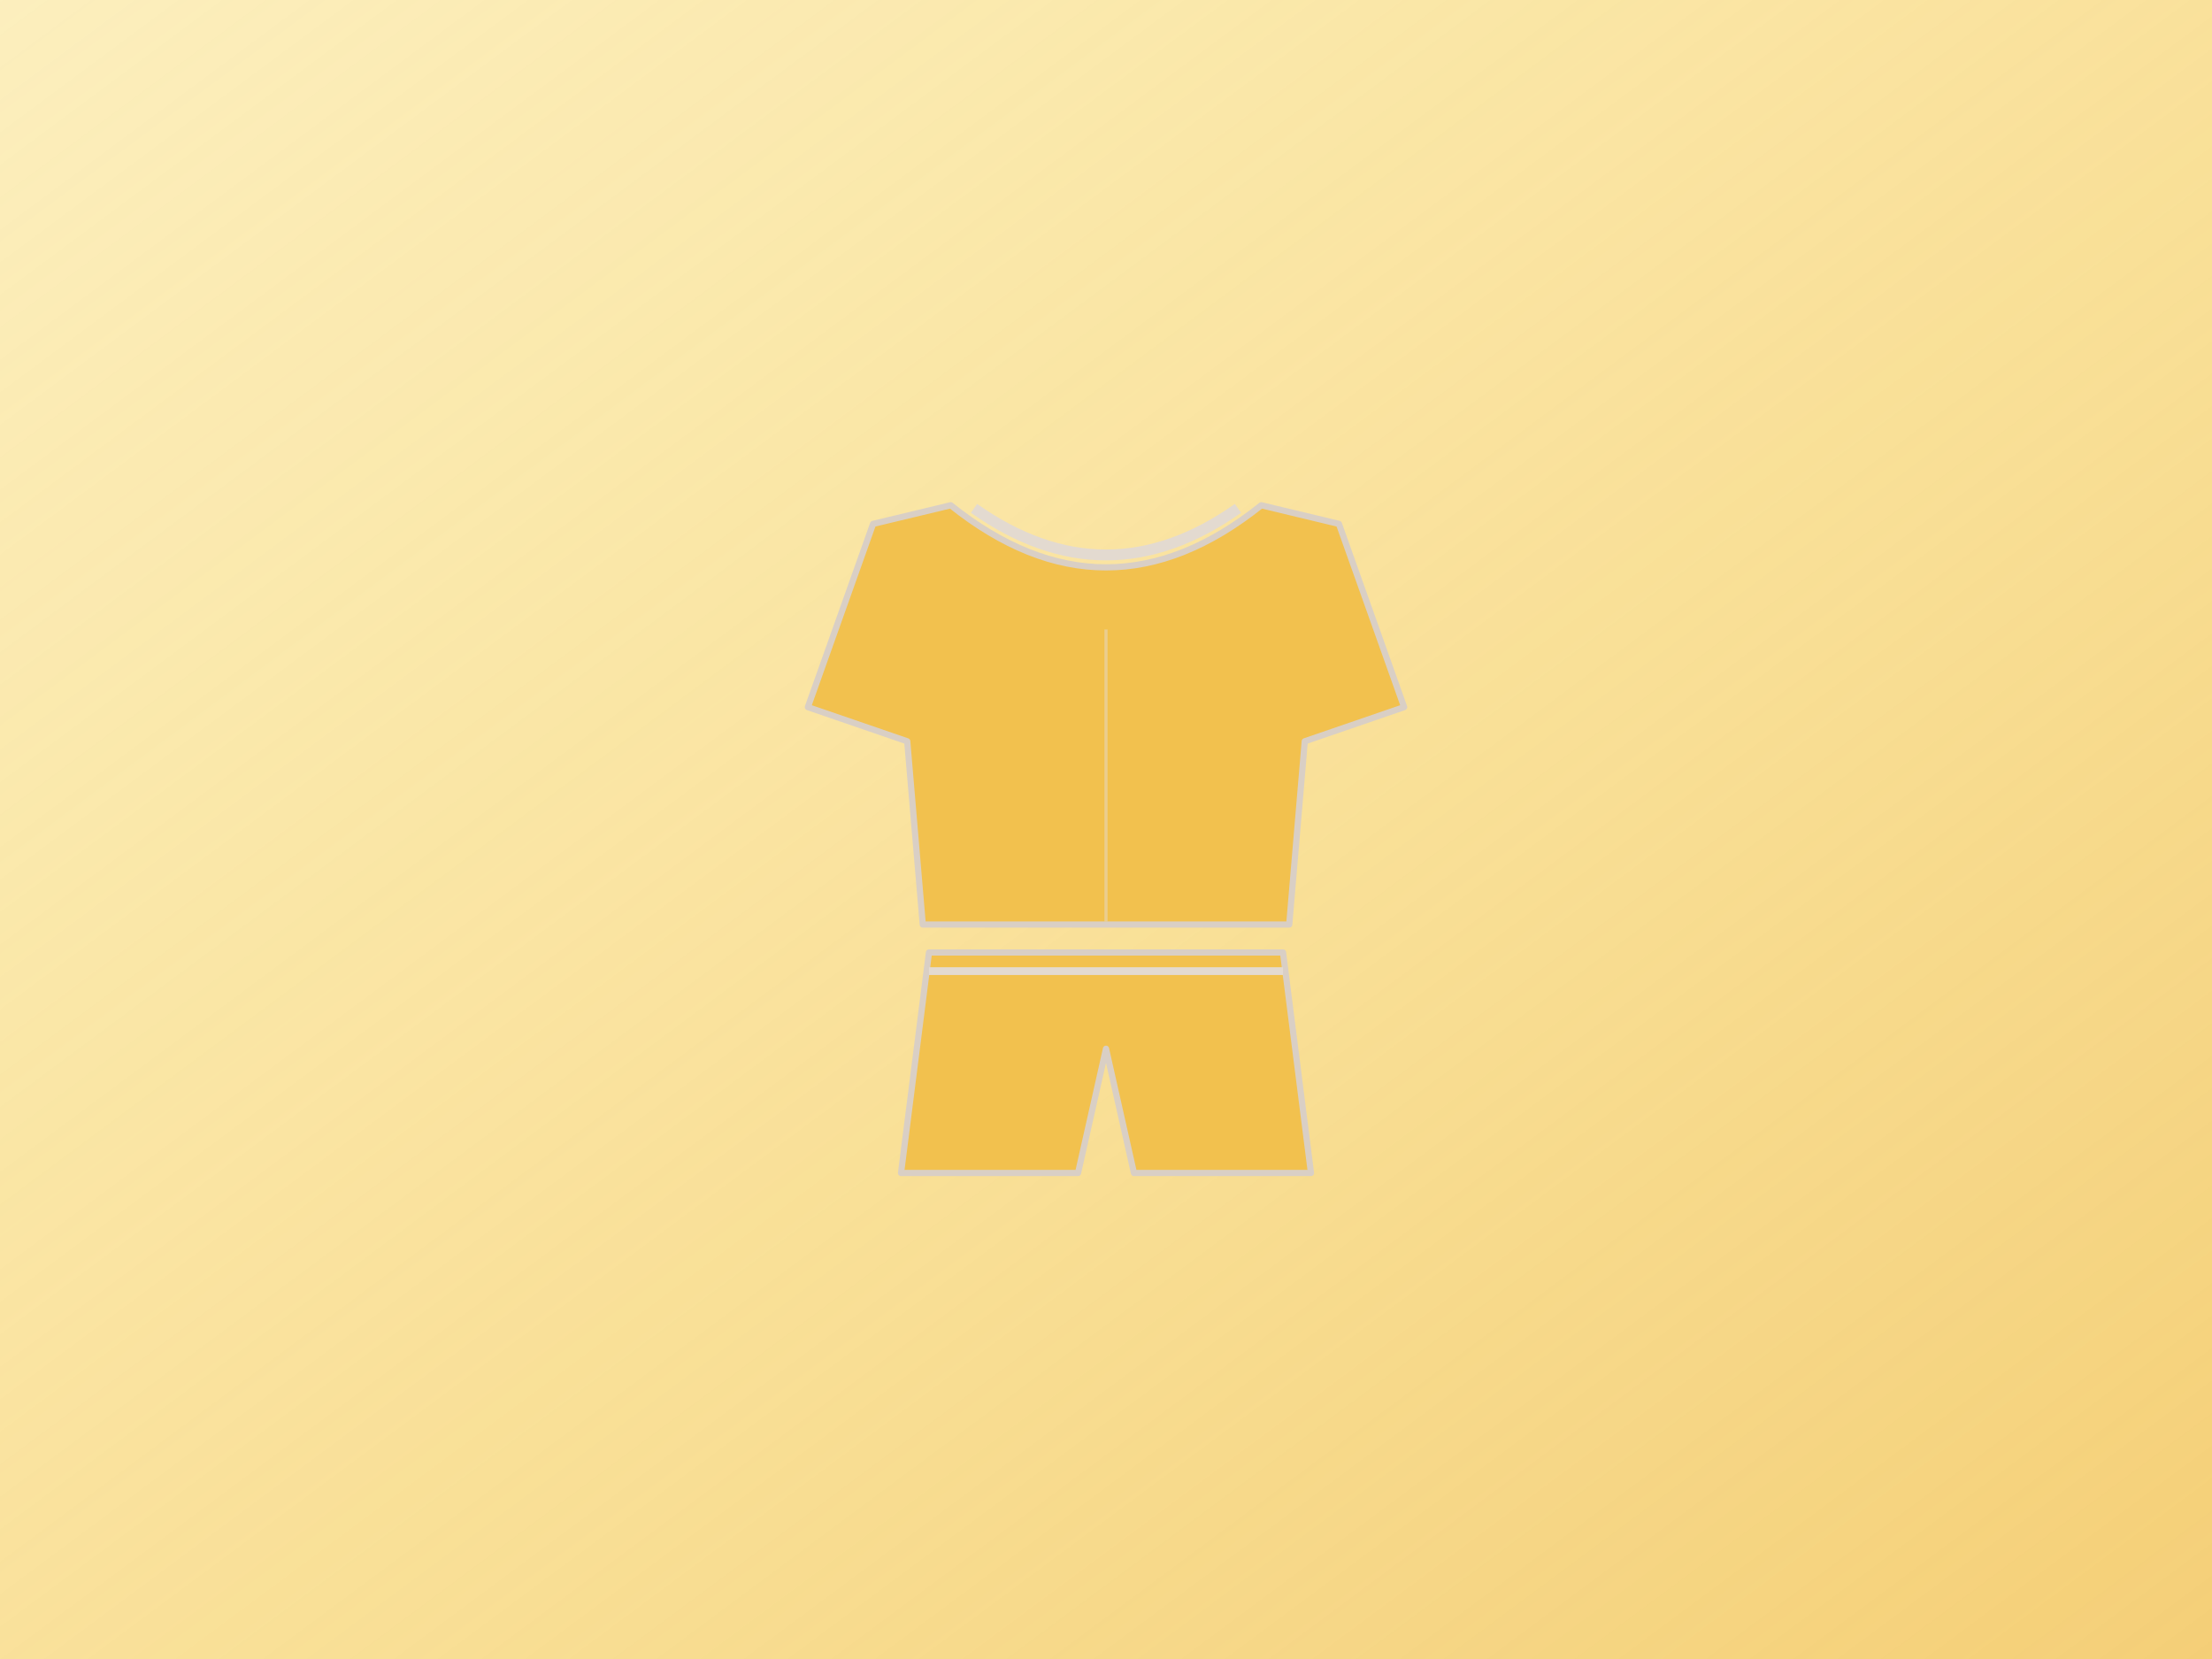
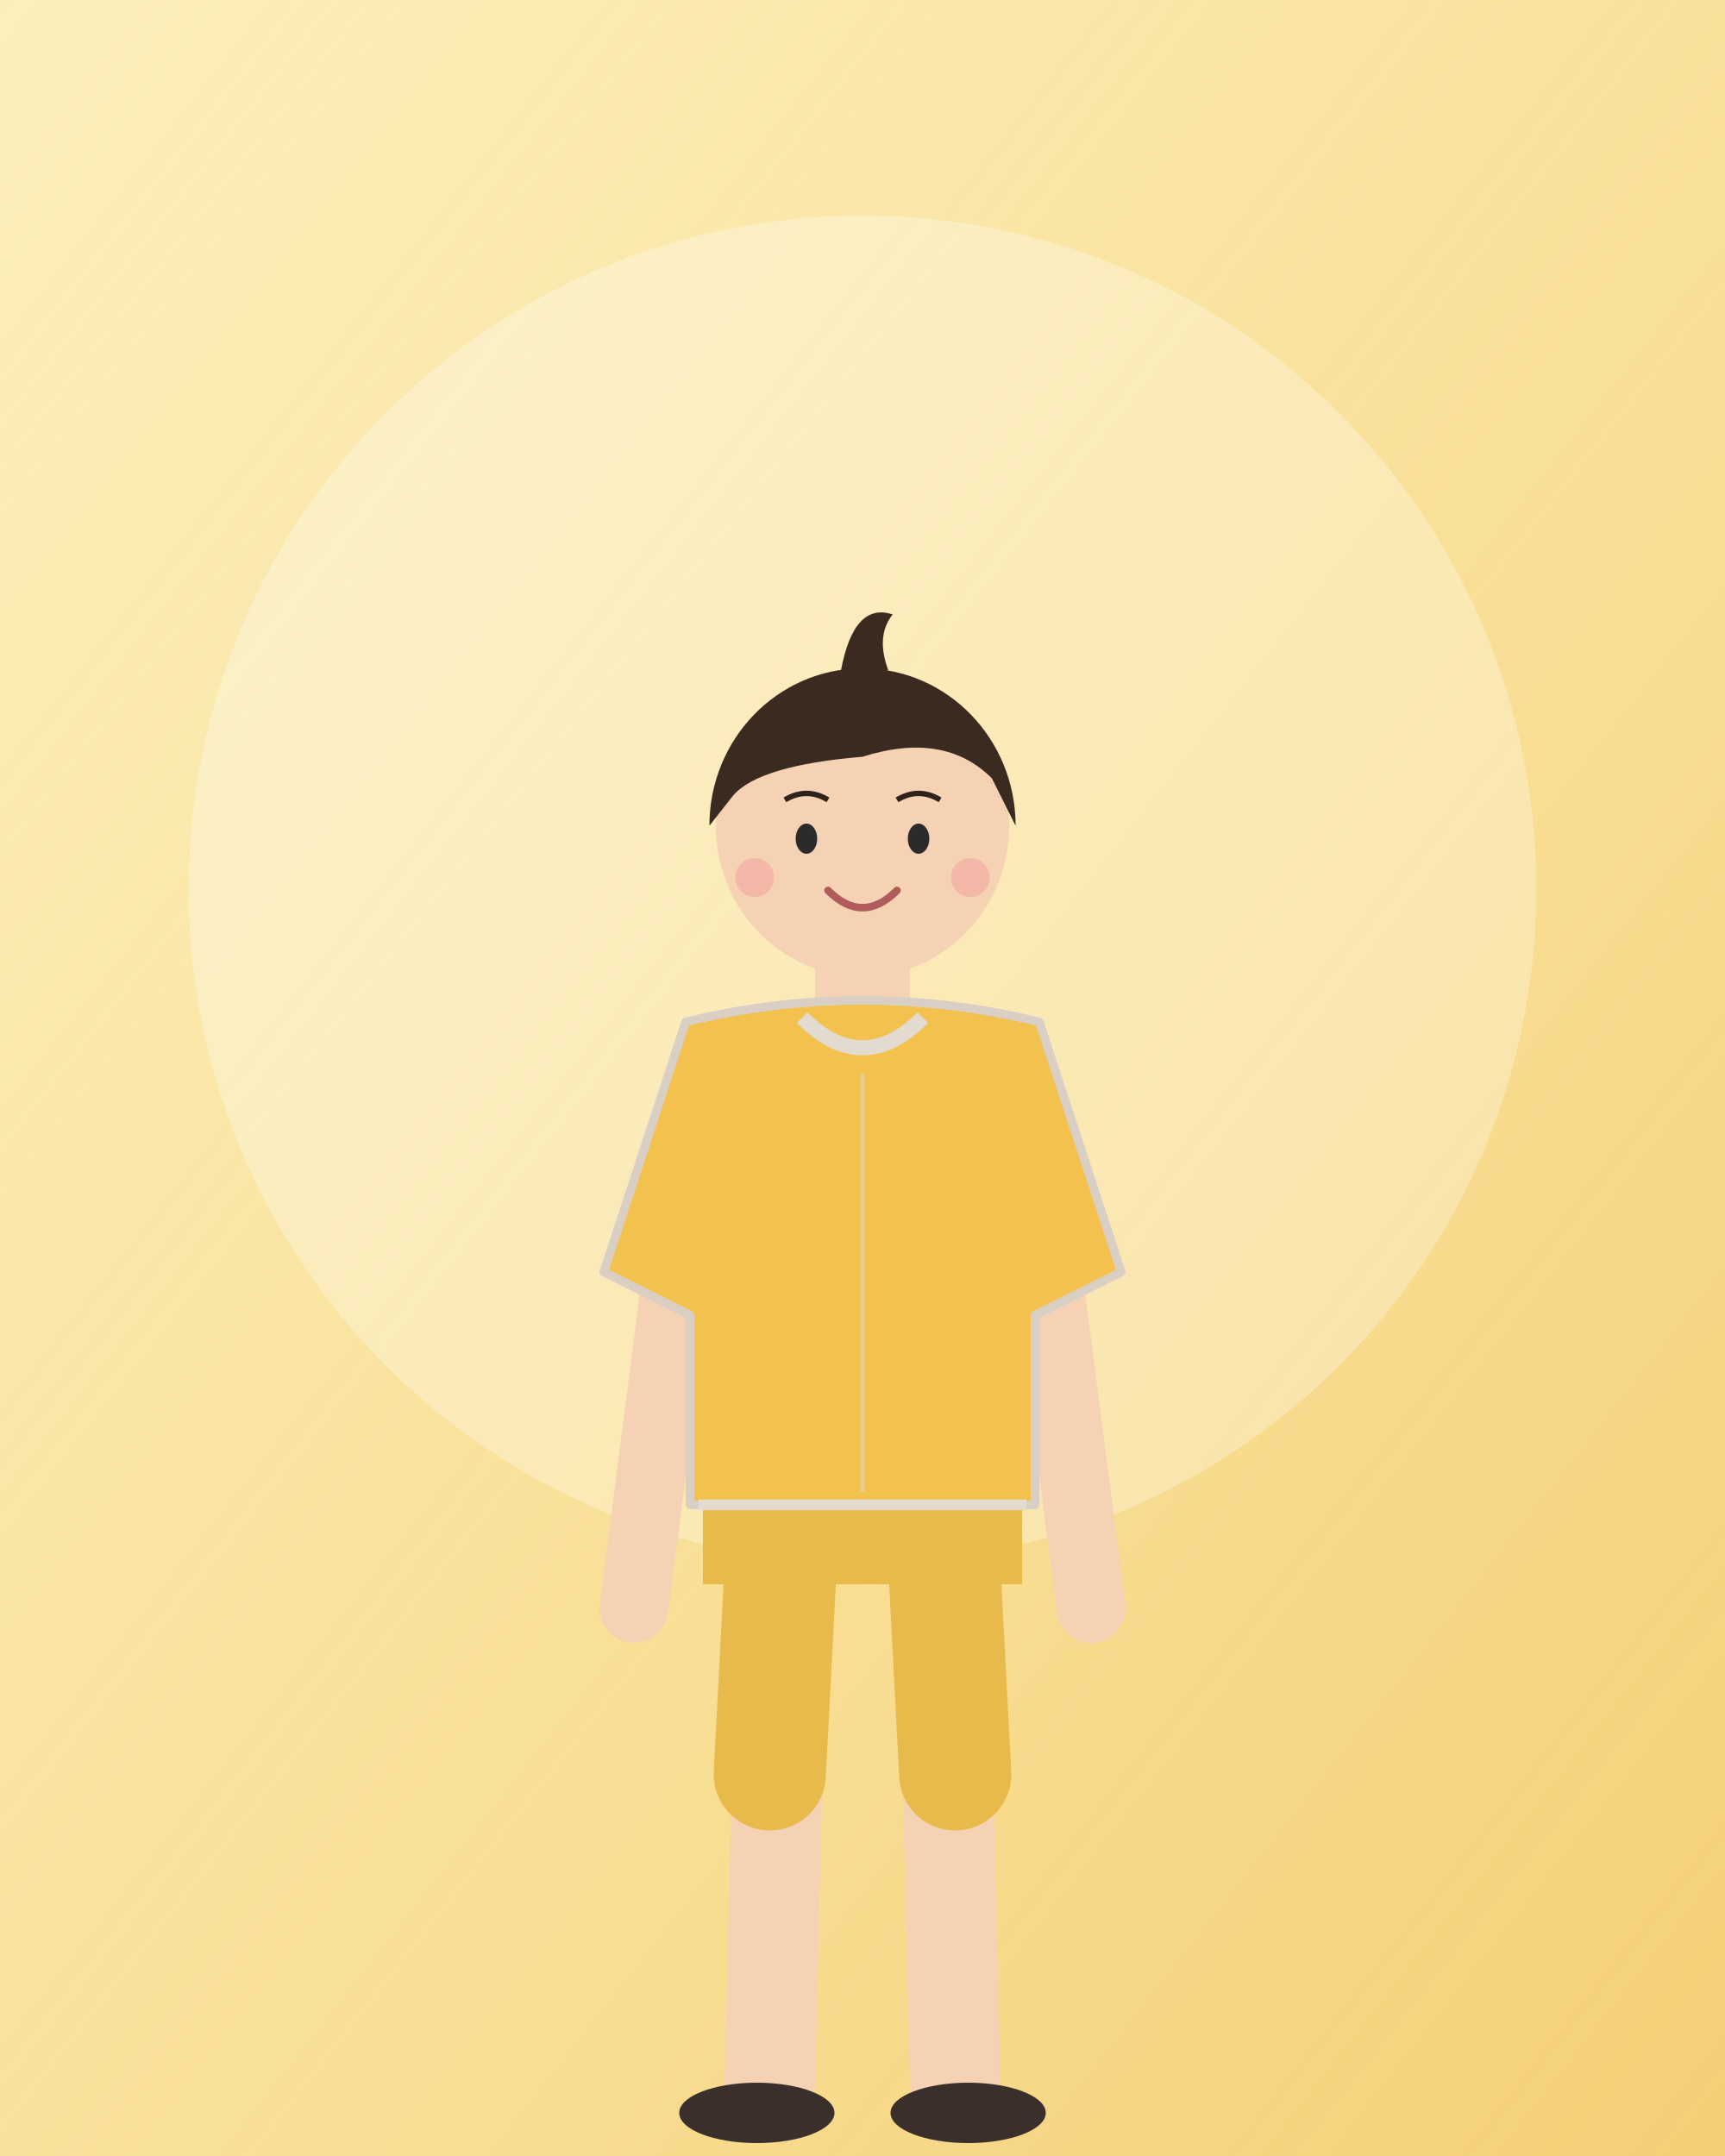
- <svg xmlns="http://www.w3.org/2000/svg" width="800" height="600" viewBox="0 0 800 600">
+ <svg xmlns="http://www.w3.org/2000/svg" width="640" height="800" viewBox="0 0 640 800">
  <defs>
    <linearGradient id="bg" x1="0" y1="0" x2="1" y2="1">
      <stop offset="0" stop-color="#ffde5a" stop-opacity="0.35" />
      <stop offset="1" stop-color="#F2C14E" stop-opacity="0.75" />
    </linearGradient>
  </defs>
-   <rect width="800" height="600" fill="#FAF7F2" />
-   <rect width="800" height="600" fill="url(#bg)" />
-   <g transform="translate(400,0) scale(0.72) translate(-300,20)">
-     <g transform="translate(300,460) scale(0.78) translate(-300,-460)">
-       <path d="M200,170 L150,182 L108,300 L172,322 L182,440 L418,440 L428,322 L492,300 L450,182 L400,170 Q300,250 200,170 Z" fill="#F2C14E" stroke="#D9CFC5" stroke-width="4" stroke-linejoin="round" />
-       <path d="M215,172 Q300,232 385,172" fill="none" stroke="#E3DAD0" stroke-width="7" />
-       <path d="M300,250 L300,438" stroke="#E3DAD0" stroke-width="2" opacity="0.5" />
-       <g transform="translate(0,0)">
-         <path d="M186,458 L414,458 L432,600 L318,600 L300,520 L282,600 L168,600 Z" fill="#F2C14E" stroke="#D9CFC5" stroke-width="4" stroke-linejoin="round" />
-         <path d="M186,470 L414,470" stroke="#E3DAD0" stroke-width="5" />
-       </g>
-     </g>
+   <rect width="640" height="800" fill="#FAF7F2" />
+   <rect width="640" height="800" fill="url(#bg)" />
+   <circle cx="320" cy="330" r="250" fill="#FFFFFF" opacity="0.28" />
+   <g transform="translate(320,792) scale(0.8) translate(-320,-792)">
+     <path d="M246,300 L214,548" stroke="#F6D2B5" stroke-width="32" stroke-linecap="round" />
+     <path d="M394,300 L426,548" stroke="#F6D2B5" stroke-width="32" stroke-linecap="round" />
+     <path d="M283,520 L277,768" stroke="#F6D2B5" stroke-width="42" stroke-linecap="round" />
+     <path d="M357,520 L363,768" stroke="#F6D2B5" stroke-width="42" stroke-linecap="round" />
+     <ellipse cx="271" cy="782" rx="36" ry="14" fill="#3A2F2A" />
+     <ellipse cx="369" cy="782" rx="36" ry="14" fill="#3A2F2A" />
+     <path d="M283,510 L277,625" stroke="#e8b94b" stroke-width="52" stroke-linecap="round" />
+     <path d="M357,510 L363,625" stroke="#e8b94b" stroke-width="52" stroke-linecap="round" />
+     <rect x="246" y="490" width="148" height="46.8" fill="#e8b94b" />
+     <rect x="298" y="239" width="44" height="52" rx="10" fill="#F6D2B5" />
+     <path d="M238,276 Q320,256 402,276 L440,392 L400,412 L400,500 L240,500 L240,412 L200,392 Z" fill="#F2C14E" stroke="#D9CFC5" stroke-width="4" stroke-linejoin="round" />
+     <path d="M292,274 Q320,302 348,274" fill="none" stroke="#E3DAD0" stroke-width="7" />
+     <path d="M320,300 L320,494" stroke="#E3DAD0" stroke-width="2" opacity="0.5" />
+     <path d="M244,500 L396,500" stroke="#E3DAD0" stroke-width="5" />
+     <ellipse cx="320" cy="185" rx="68" ry="70" fill="#F6D2B5" />
+     <path d="M249,185 A71,73 0 0 1 391,185 L380,163 Q358,141 320,153 Q272,157 260,171 Z" fill="#3B2A20" />
+     <path d="M310,113 Q316,81 334,87 Q326,97 332,113 Z" fill="#3B2A20" />
+     <ellipse cx="294" cy="191" rx="5" ry="7" fill="#2B2B2B" />
+     <ellipse cx="346" cy="191" rx="5" ry="7" fill="#2B2B2B" />
+     <path d="M284,173 Q294,167 304,173" stroke="#2f221a" stroke-width="2.5" fill="none" />
+     <path d="M336,173 Q346,167 356,173" stroke="#2f221a" stroke-width="2.5" fill="none" />
+     <path d="M304,215 Q320,231 336,215" stroke="#B05C5C" stroke-width="3.5" fill="none" stroke-linecap="round" />
+     <circle cx="270" cy="209" r="9" fill="#F09A9A" opacity="0.45" />
+     <circle cx="370" cy="209" r="9" fill="#F09A9A" opacity="0.45" />
  </g>
</svg>
